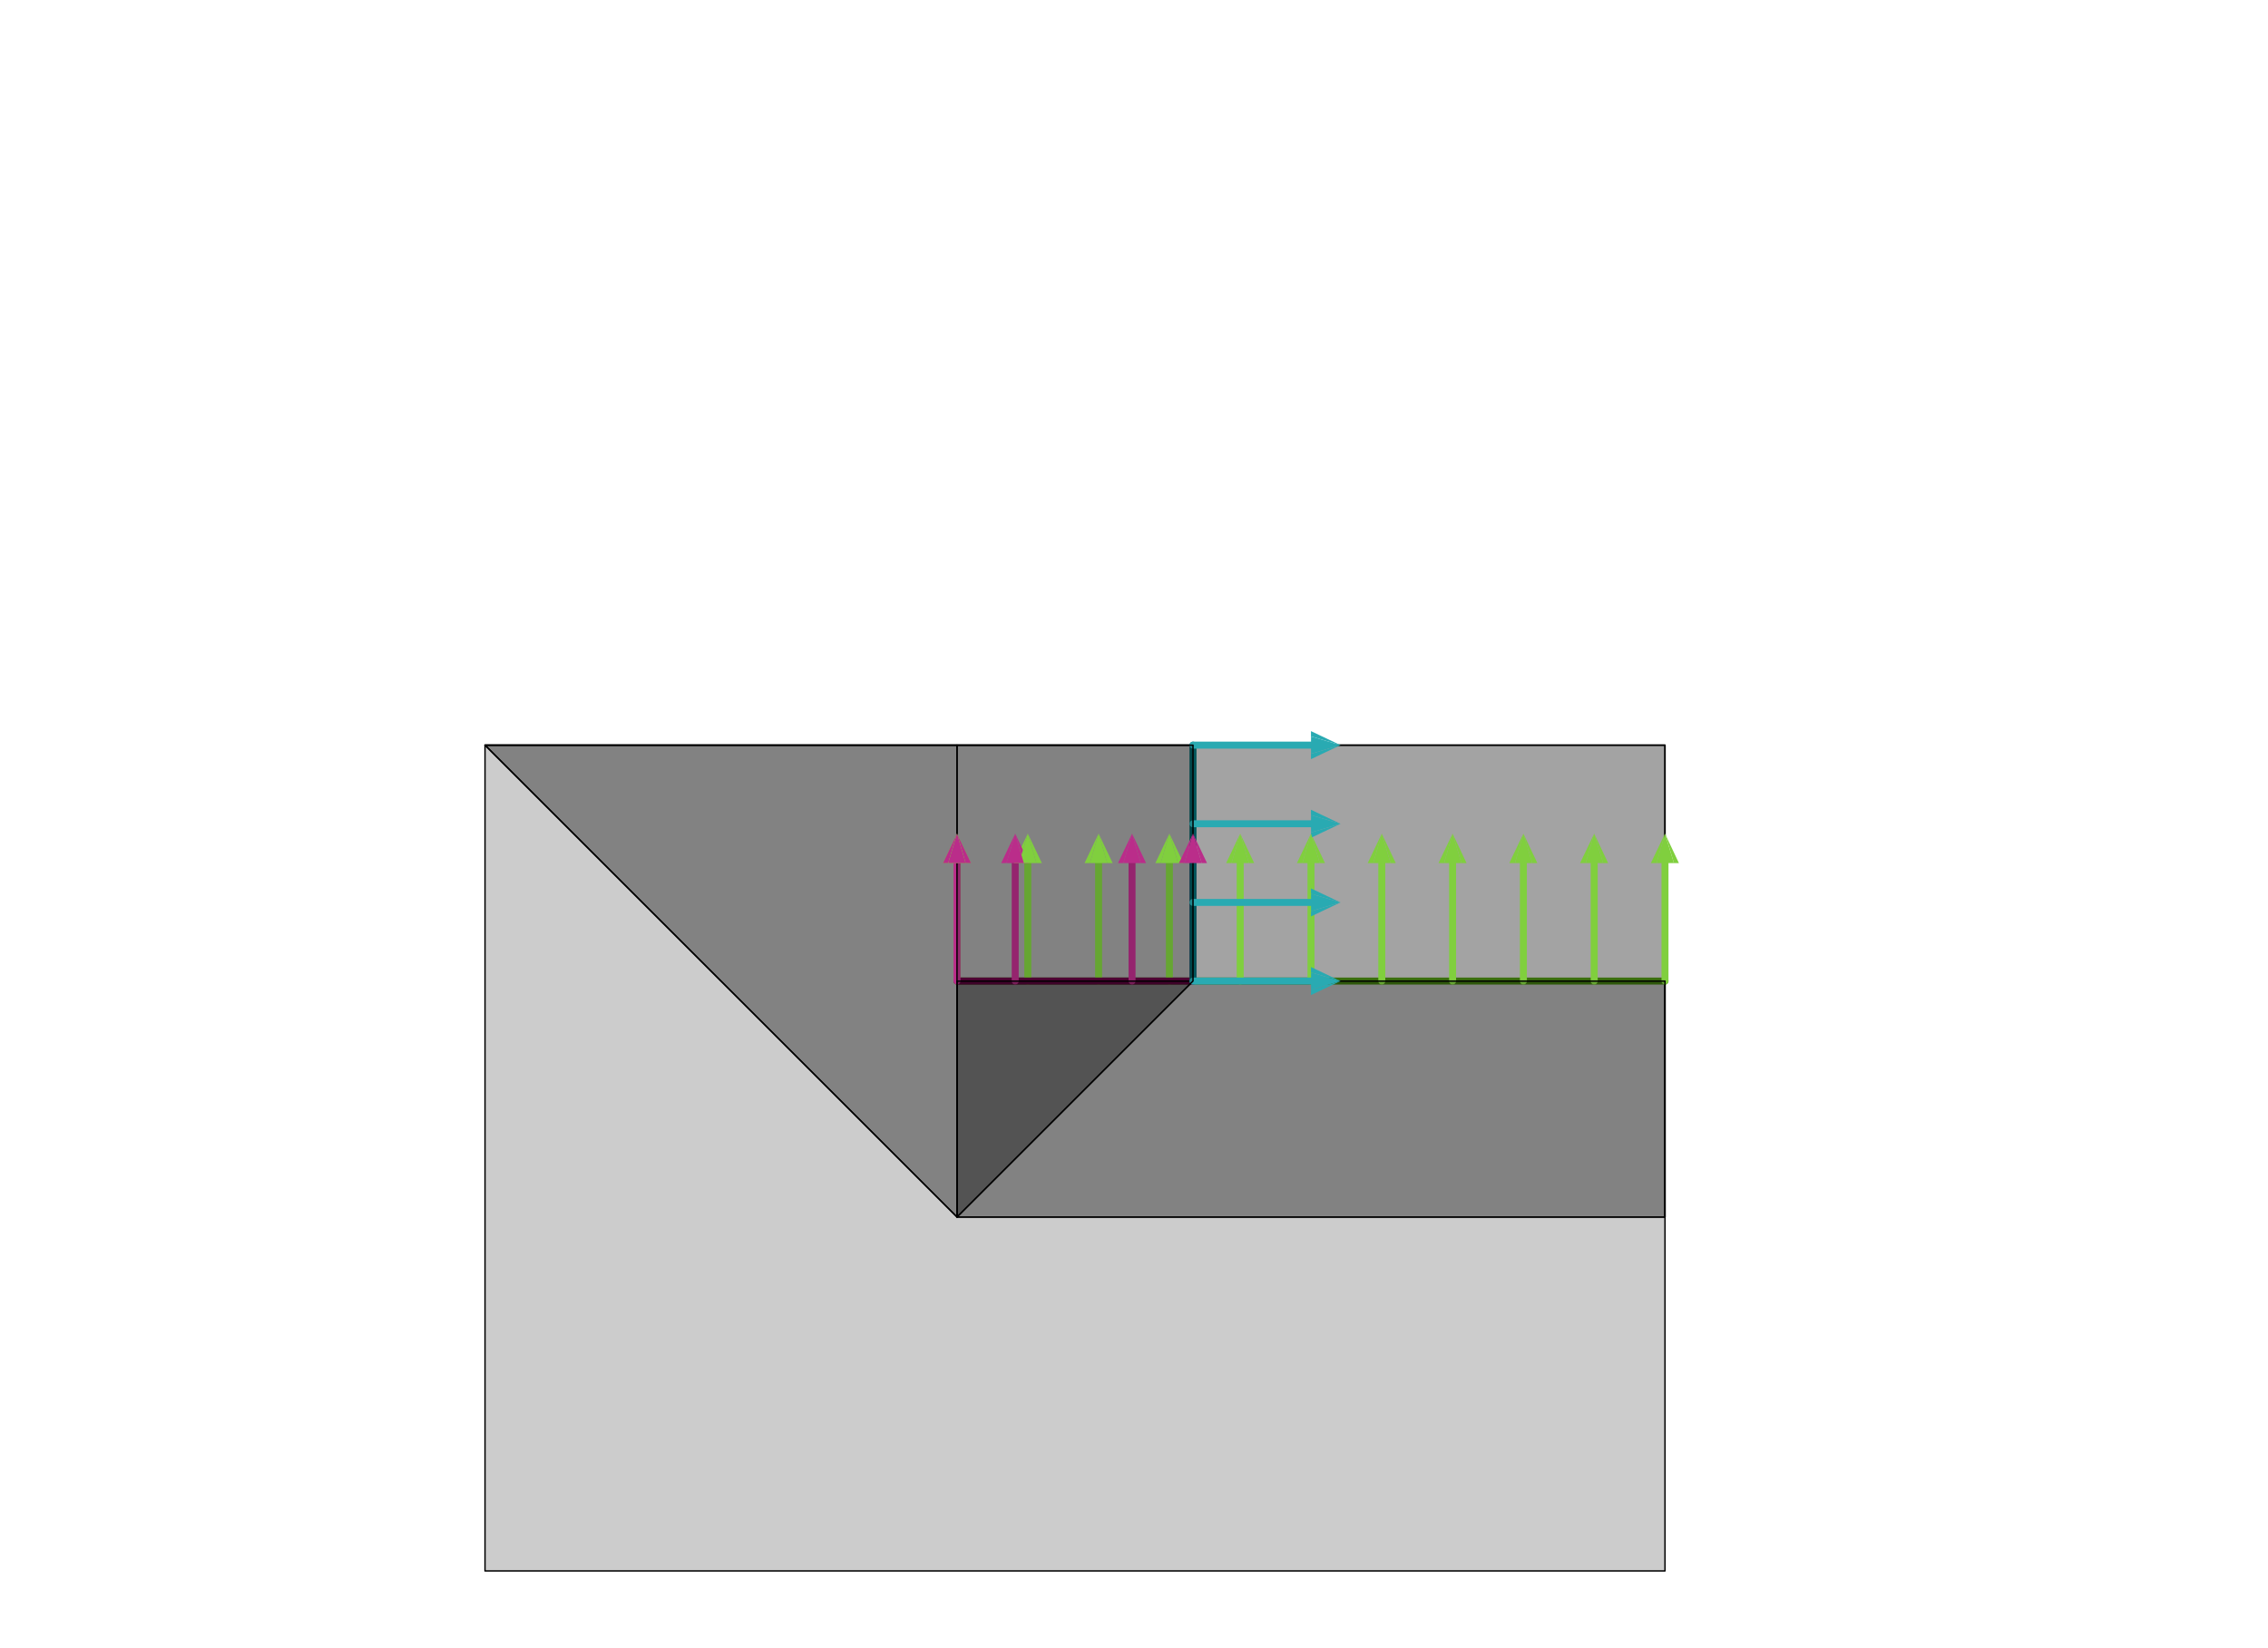
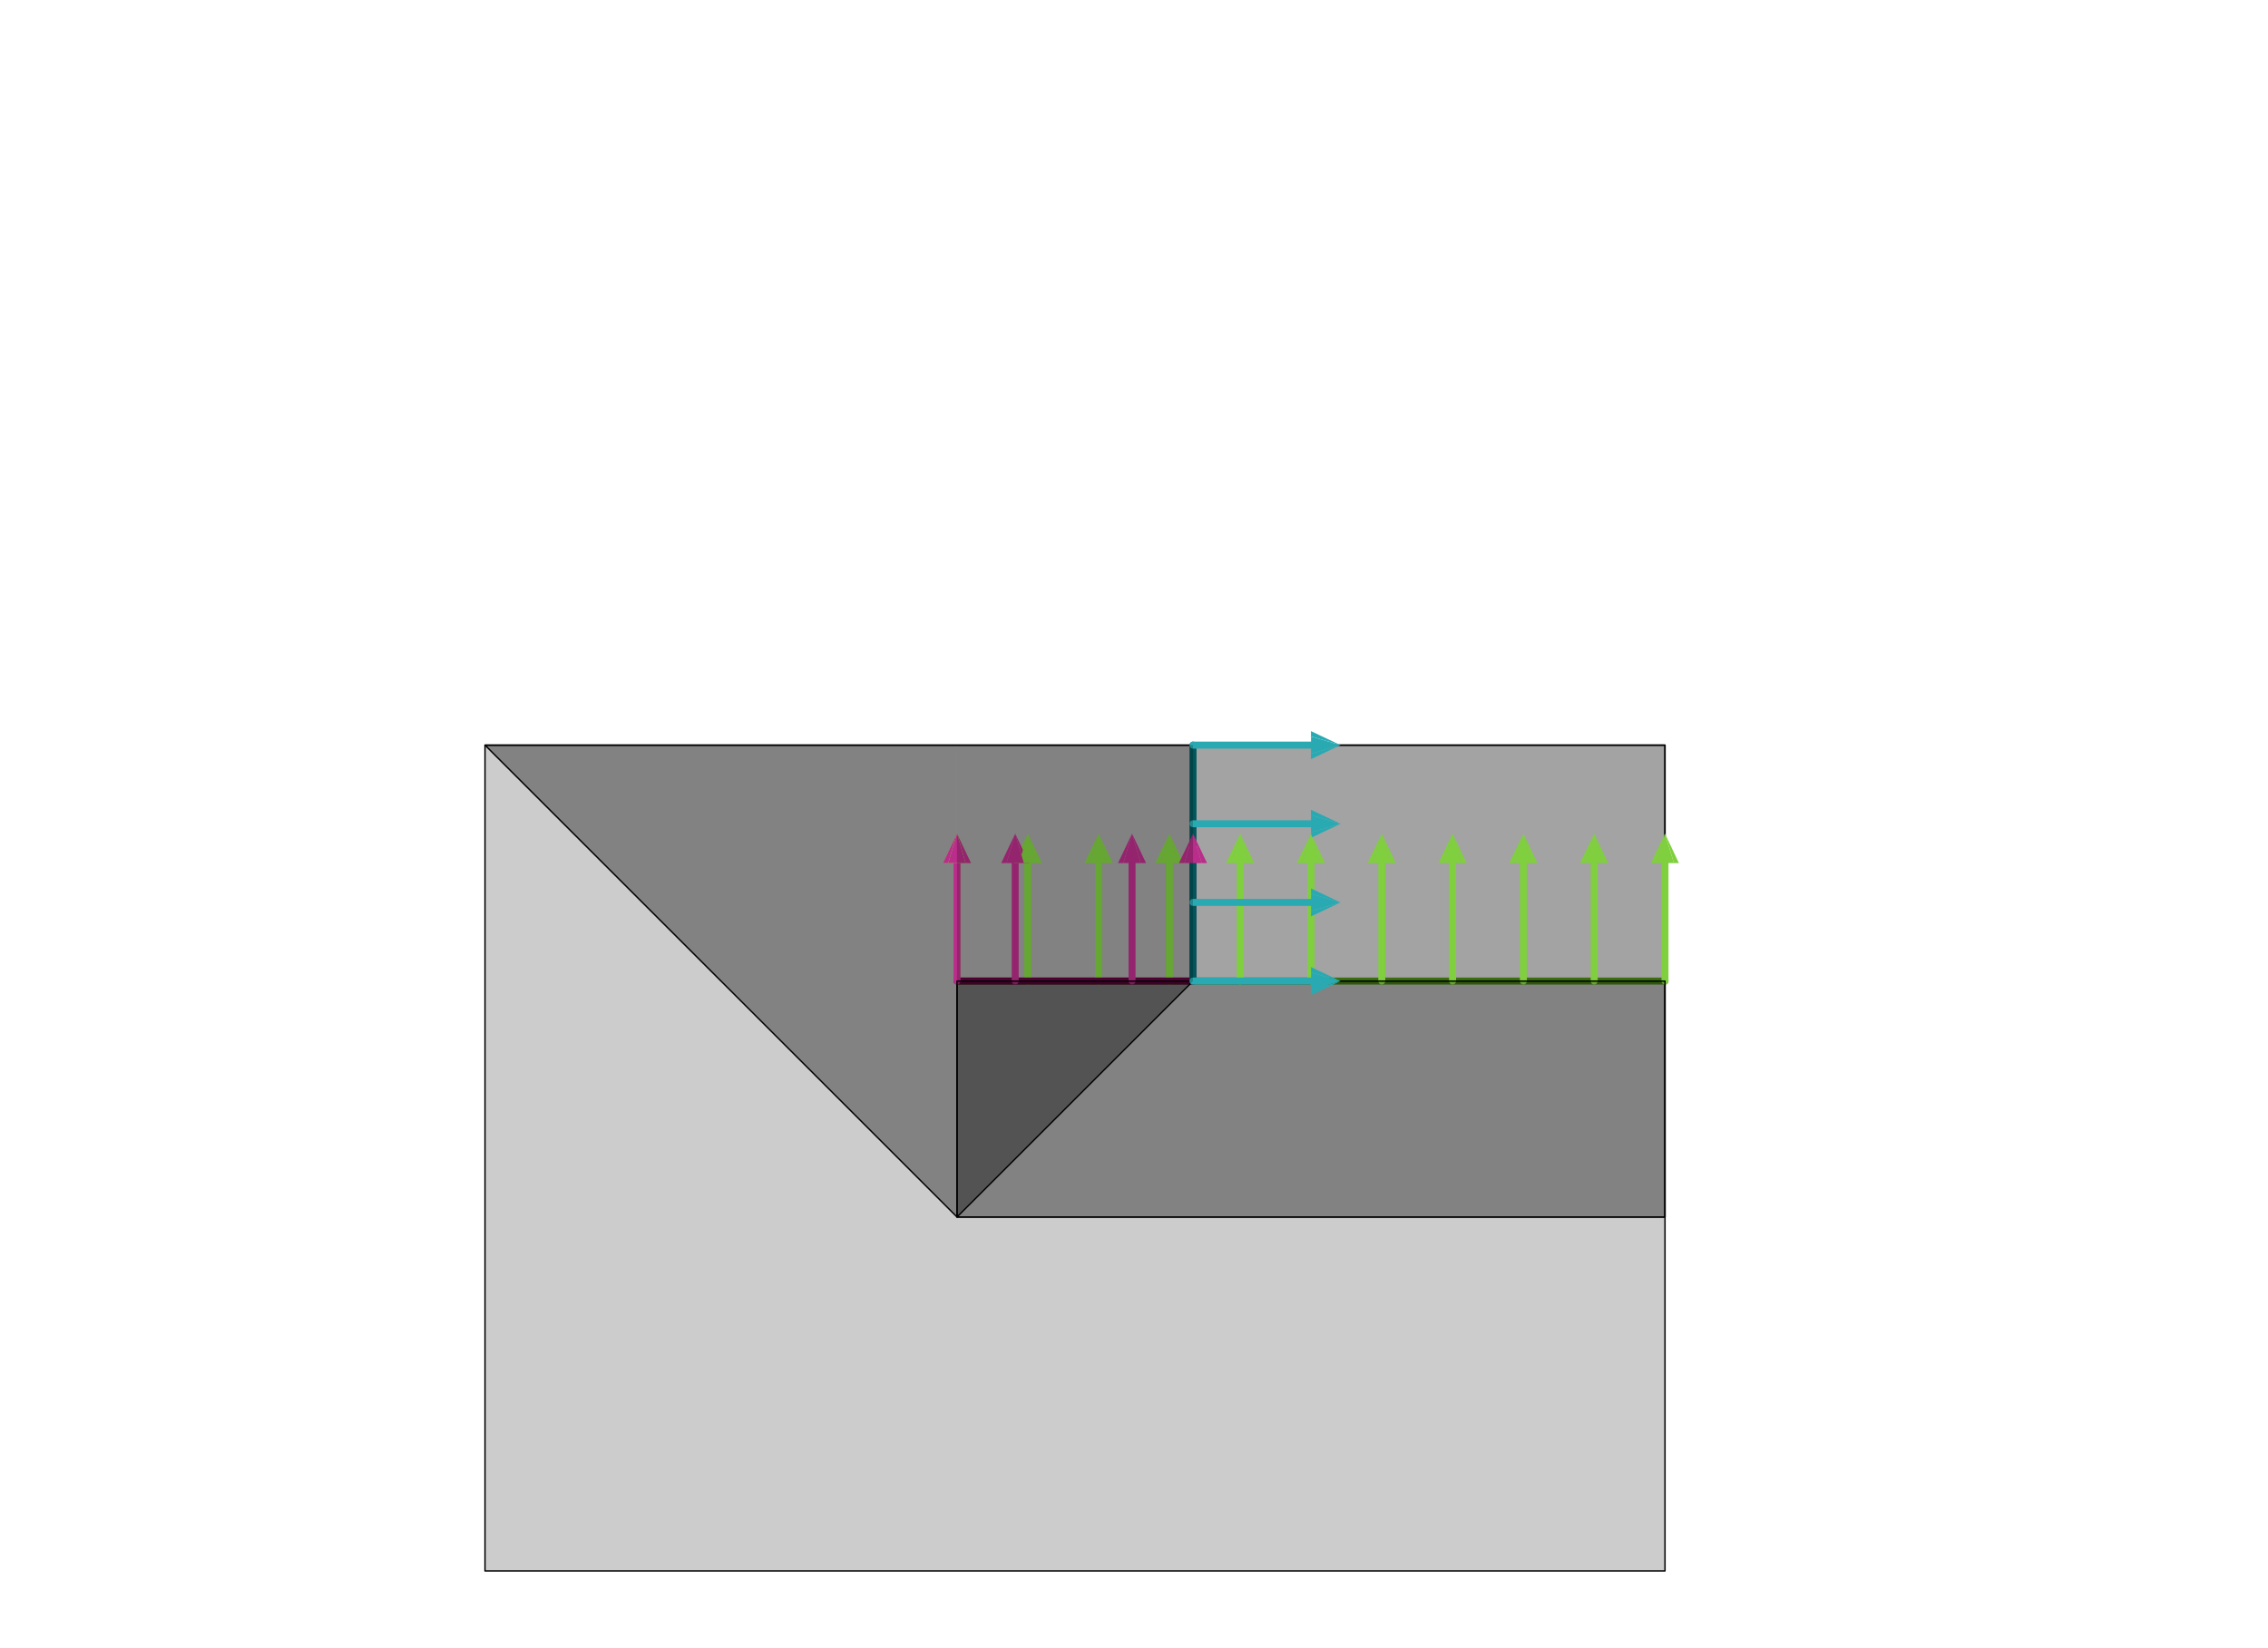
- <svg viewBox="-812 -590 1624 1180" width="1624" height="1180" style="background-color: rgb(255, 255, 255);">
-   <path d="M126.714,102.592L126.66,112.586L126.739,112.657zM126.66,112.586L126.714,122.678L126.739,112.657zM126.714,46.275L126.66,56.293L126.739,56.328zM126.66,56.293L126.714,66.36L126.739,56.328zM126.714,-10.043L126.66,-7.542636029479979e-13L126.739,-7.547351043609701e-13zM126.66,-7.542636029479979e-13L126.714,10.043L126.739,-7.547351043609701e-13zM126.714,-66.36L126.66,-56.293L126.739,-56.328zM126.66,-56.293L126.714,-46.275L126.739,-56.328z" style="fill:rgb(41,170,178)" />
-   <path d="M-464.709,-56.328L380.216,-56.328L380.216,535.119zM-464.709,535.119L380.216,535.119L-464.709,-56.328z" style="fill:rgb(0,0,0); fill-opacity: 0.2" />
-   <path d="M380.216,-56.328L380.216,535.119M-464.709,-56.328L380.216,-56.328M-464.709,535.119L-464.709,-56.328M380.216,535.119L-464.709,535.119" style="fill:none;stroke:rgb(0,0,0);stroke-width:1;stroke-linecap:round" />
-   <path d="M-464.709,-56.328L380.216,-56.328L-126.739,281.642zM-126.739,281.642L380.216,281.642L380.216,-56.328z" style="fill:rgb(0,0,0); fill-opacity: 0.2" />
-   <path d="M380.216,-56.328L-464.709,-56.328M380.216,281.642L380.216,-56.328M-464.709,-56.328L-126.739,281.642M-126.739,281.642L380.216,281.642" style="fill:none;stroke:rgb(0,0,0);stroke-width:1;stroke-linecap:round" />
-   <path d="M-126.739,-56.328L-126.739,281.642L-464.709,-56.328zM-464.709,-56.328L-464.709,-56.328L-126.739,-56.328z" style="fill:rgb(0,0,0); fill-opacity: 0.2" />
-   <path d="M-464.709,-56.328L-126.739,-56.328M-126.739,-56.328L-126.739,281.642M-464.709,-56.328L-464.709,-56.328M-126.739,281.642L-464.709,-56.328" style="fill:none;stroke:rgb(0,0,0);stroke-width:1;stroke-linecap:round" />
-   <path d="M-126.739,112.657L380.216,112.657" style="fill:none;stroke:rgb(58,110,14);stroke-width:5;stroke-linecap:round" />
-   <path d="M380.216,112.657L380.216,28.164M329.521,112.657L329.521,28.164M278.825,112.657L278.825,28.164M228.13,112.657L228.13,28.164M177.434,112.657L177.434,28.164M126.739,112.657L126.739,28.164M76.043,112.657L76.043,28.164M25.348,112.657L25.348,28.164M-25.348,112.657L-25.348,28.164M-76.043,112.657L-76.043,28.164M-126.739,112.657L-126.739,28.164" style="fill:none;stroke:rgb(128,207,62);stroke-width:5;stroke-linecap:round" />
-   <path d="M-126.739,281.642L380.216,281.642L-126.739,112.657zM-126.739,112.657L380.216,112.657L380.216,281.642z" style="fill:rgb(0,0,0); fill-opacity: 0.2" />
-   <path d="M-126.739,281.642L-126.739,112.657M380.216,112.657L380.216,281.642M380.216,281.642L-126.739,281.642M-126.739,112.657L380.216,112.657" style="fill:none;stroke:rgb(0,0,0);stroke-width:1;stroke-linecap:round" />
-   <path d="M42.246,112.657L-126.739,112.657" style="fill:none;stroke:rgb(97,2,64);stroke-width:5;stroke-linecap:round" />
-   <path d="M-126.739,112.657L-126.739,28.164M-85.063,112.657L-85.063,28.164M-1.402,112.657L-1.402,28.164M42.246,112.657L42.246,28.164" style="fill:none;stroke:rgb(186,45,138);stroke-width:5;stroke-linecap:round" />
-   <path d="M-126.739,281.642L-126.739,281.642L42.246,112.657zM42.246,112.657L-126.739,112.657L-126.739,281.642z" style="fill:rgb(0,0,0); fill-opacity: 0.2" />
-   <path d="M-126.739,112.657L-126.739,281.642M-126.739,281.642L42.246,112.657M-126.739,281.642L-126.739,281.642M42.246,112.657L-126.739,112.657" style="fill:none;stroke:rgb(0,0,0);stroke-width:1;stroke-linecap:round" />
-   <path d="M42.246,-56.328L42.246,112.657" style="fill:none;stroke:rgb(0,86,91);stroke-width:5;stroke-linecap:round" />
-   <path d="M42.246,112.657L126.739,112.657M42.246,56.328L126.739,56.328M42.246,-7.547351043609701e-13L126.739,-7.734962029807517e-13M42.246,-56.328L126.739,-56.328" style="fill:none;stroke:rgb(41,170,178);stroke-width:5;stroke-linecap:round" />
-   <path d="M42.246,-56.328L42.246,112.657L-126.739,281.642zM-126.739,-56.328L-126.739,281.642L42.246,-56.328z" style="fill:rgb(0,0,0); fill-opacity: 0.2" />
-   <path d="M42.246,-56.328L42.246,112.657M42.246,112.657L-126.739,281.642M-126.739,281.642L-126.739,-56.328M-126.739,-56.328L42.246,-56.328" style="fill:none;stroke:rgb(0,0,0);stroke-width:1;stroke-linecap:round" />
-   <path d="M370.1,28.159L374.197,28.178L380.216,7.041zM386.62,28.178L390.185,28.159L380.216,7.041zM335.898,28.178L339.5,28.159L329.521,7.041zM319.414,28.159L323.476,28.178L329.521,7.041zM268.729,28.159L272.755,28.178L278.825,7.041zM285.177,28.178L288.814,28.159L278.825,7.041zM234.456,28.178L238.128,28.159L228.13,7.041zM218.043,28.159L222.034,28.178L228.13,7.041zM167.357,28.159L171.313,28.178L177.434,7.041zM183.735,28.178L187.443,28.159L177.434,7.041zM116.672,28.159L120.592,28.178L126.739,7.041zM133.014,28.178L136.757,28.159L126.739,7.041zM65.986,28.159L69.871,28.178L76.043,7.041zM82.293,28.178L86.071,28.159L76.043,7.041zM31.572,28.178L35.386,28.159L25.348,7.041zM15.3,28.159L19.149,28.178L25.348,7.041zM-19.149,28.178L-15.3,28.159L-25.348,7.041zM-35.386,28.159L-31.572,28.178L-25.348,7.041zM-69.871,28.178L-65.986,28.159L-76.043,7.041zM-86.071,28.159L-82.293,28.178L-76.043,7.041zM-136.757,28.159L-133.014,28.178L-126.739,7.041zM-120.592,28.178L-116.672,28.159L-126.739,7.041z" style="fill:rgb(128,207,62)" />
-   <path d="M-120.592,28.178L-116.672,28.159L-126.739,7.041zM-136.757,28.159L-133.014,28.178L-126.739,7.041zM-78.895,28.178L-75.004,28.159L-85.063,7.041zM-95.089,28.159L-91.317,28.178L-85.063,7.041zM4.809,28.178L8.641,28.159L-1.402,7.041zM-11.444,28.159L-7.613,28.178L-1.402,7.041zM48.479,28.178L52.281,28.159L42.246,7.041zM32.195,28.159L36.057,28.178L42.246,7.041z" style="fill:rgb(186,45,138)" />
-   <path d="M126.803,118.925L126.714,122.678L147.862,112.657zM126.714,102.592L126.803,106.503L147.862,112.657zM126.803,106.503L126.714,102.592L126.739,112.657zM126.714,122.678L126.803,118.925L126.739,112.657zM126.803,62.568L126.714,66.36L147.862,56.328zM126.803,50.146L126.714,46.275L126.739,56.328zM126.714,66.36L126.803,62.568L126.739,56.328zM126.714,46.275L126.803,50.146L147.862,56.328zM126.714,-10.043L126.803,-6.211L147.862,-7.547351043609701e-13zM126.714,10.043L126.803,6.211L126.739,-7.547351043609701e-13zM126.803,6.211L126.714,10.043L147.862,-7.547351043609701e-13zM126.803,-6.211L126.714,-10.043L126.739,-7.547351043609701e-13zM126.714,-46.275L126.803,-50.146L126.739,-56.328zM126.803,-50.146L126.714,-46.275L147.862,-56.328zM126.714,-66.36L126.803,-62.568L147.862,-56.328zM126.803,-62.568L126.714,-66.36L126.739,-56.328z" style="fill:rgb(41,170,178)" />
-   <path d="M374.197,28.178L386.62,28.178L380.216,7.041zM323.476,28.178L335.898,28.178L329.521,7.041zM272.755,28.178L285.177,28.178L278.825,7.041zM222.034,28.178L234.456,28.178L228.13,7.041zM171.313,28.178L183.735,28.178L177.434,7.041zM120.592,28.178L133.014,28.178L126.739,7.041zM69.871,28.178L82.293,28.178L76.043,7.041zM19.149,28.178L31.572,28.178L25.348,7.041zM-31.572,28.178L-19.149,28.178L-25.348,7.041zM-82.293,28.178L-69.871,28.178L-76.043,7.041zM-133.014,28.178L-120.592,28.178L-126.739,7.041z" style="fill:rgb(128,207,62)" />
-   <path d="M-133.014,28.178L-120.592,28.178L-126.739,7.041zM-91.317,28.178L-78.895,28.178L-85.063,7.041zM-7.613,28.178L4.809,28.178L-1.402,7.041zM36.057,28.178L48.479,28.178L42.246,7.041z" style="fill:rgb(186,45,138)" />
-   <path d="M126.803,118.925L126.803,106.503L126.739,112.657zM126.803,106.503L126.803,118.925L147.862,112.657zM126.803,62.568L126.803,50.146L126.739,56.328zM126.803,50.146L126.803,62.568L147.862,56.328zM126.803,-6.211L126.803,6.211L147.862,-7.547351043609701e-13zM126.803,6.211L126.803,-6.211L126.739,-7.547351043609701e-13zM126.803,-50.146L126.803,-62.568L126.739,-56.328zM126.803,-62.568L126.803,-50.146L147.862,-56.328z" style="fill:rgb(41,170,178)" />
+ <svg xmlns="http://www.w3.org/2000/svg" viewBox="-812 -590 1624 1180" width="1624" height="1180" style="background-color: rgb(255, 255, 255);" version="1.1" id="svg52">
+   <defs id="defs56" />
+   <path d="M126.714,102.592L126.66,112.586L126.739,112.657zM126.66,112.586L126.714,122.678L126.739,112.657zM126.714,46.275L126.66,56.293L126.739,56.328zM126.66,56.293L126.714,66.36L126.739,56.328zM126.714,-10.043L126.66,-7.542636029479979e-13L126.739,-7.547351043609701e-13zM126.66,-7.542636029479979e-13L126.714,10.043L126.739,-7.547351043609701e-13zM126.714,-66.36L126.66,-56.293L126.739,-56.328zM126.66,-56.293L126.714,-46.275L126.739,-56.328z" style="fill:rgb(41,170,178)" id="path2" />
+   <path d="M-464.709,-56.328L380.216,-56.328L380.216,535.119zM-464.709,535.119L380.216,535.119L-464.709,-56.328z" style="fill:rgb(0,0,0); fill-opacity: 0.2" id="path4" />
+   <path d="M380.216,-56.328L380.216,535.119M-464.709,-56.328L380.216,-56.328M-464.709,535.119L-464.709,-56.328M380.216,535.119L-464.709,535.119" style="fill:none;stroke:rgb(0,0,0);stroke-width:1;stroke-linecap:round" id="path6" />
+   <path d="M-464.709,-56.328L380.216,-56.328L-126.739,281.642zM-126.739,281.642L380.216,281.642L380.216,-56.328z" style="fill:rgb(0,0,0); fill-opacity: 0.2" id="path8" />
+   <path d="M380.216,-56.328L-464.709,-56.328M380.216,281.642L380.216,-56.328M-464.709,-56.328L-126.739,281.642M-126.739,281.642L380.216,281.642" style="fill:none;stroke:rgb(0,0,0);stroke-width:1;stroke-linecap:round" id="path10" />
+   <path d="M-126.739,-56.328L-126.739,281.642L-464.709,-56.328zM-464.709,-56.328L-464.709,-56.328L-126.739,-56.328z" style="fill:rgb(0,0,0); fill-opacity: 0.2" id="path12" />
+   <path d="M-126.739,112.657L380.216,112.657" style="fill:none;stroke:rgb(58,110,14);stroke-width:5;stroke-linecap:round" id="path16" />
+   <path d="M380.216,112.657L380.216,28.164M329.521,112.657L329.521,28.164M278.825,112.657L278.825,28.164M228.13,112.657L228.13,28.164M177.434,112.657L177.434,28.164M126.739,112.657L126.739,28.164M76.043,112.657L76.043,28.164M25.348,112.657L25.348,28.164M-25.348,112.657L-25.348,28.164M-76.043,112.657L-76.043,28.164M-126.739,112.657L-126.739,28.164" style="fill:none;stroke:rgb(128,207,62);stroke-width:5;stroke-linecap:round" id="path18" />
+   <path d="M-126.739,281.642L380.216,281.642L-126.739,112.657zM-126.739,112.657L380.216,112.657L380.216,281.642z" style="fill:rgb(0,0,0); fill-opacity: 0.2" id="path20" />
+   <path d="M-126.739,281.642L-126.739,112.657M380.216,112.657L380.216,281.642M380.216,281.642L-126.739,281.642M-126.739,112.657L380.216,112.657" style="fill:none;stroke:rgb(0,0,0);stroke-width:1;stroke-linecap:round" id="path22" />
+   <path d="M42.246,112.657L-126.739,112.657" style="fill:none;stroke:rgb(97,2,64);stroke-width:5;stroke-linecap:round" id="path24" />
+   <path d="M-126.739,112.657L-126.739,28.164M-85.063,112.657L-85.063,28.164M-1.402,112.657L-1.402,28.164M42.246,112.657L42.246,28.164" style="fill:none;stroke:rgb(186,45,138);stroke-width:5;stroke-linecap:round" id="path26" />
+   <path d="M-126.739,281.642L-126.739,281.642L42.246,112.657zM42.246,112.657L-126.739,112.657L-126.739,281.642z" style="fill:rgb(0,0,0); fill-opacity: 0.2" id="path28" />
+   <path d="M-126.739,112.657L-126.739,281.642M-126.739,281.642L42.246,112.657M-126.739,281.642L-126.739,281.642M42.246,112.657L-126.739,112.657" style="fill:none;stroke:rgb(0,0,0);stroke-width:1;stroke-linecap:round" id="path30" />
+   <path d="M42.246,-56.328L42.246,112.657" style="fill:none;stroke:rgb(0,86,91);stroke-width:5;stroke-linecap:round" id="path32" />
+   <path d="M42.246,112.657L126.739,112.657M42.246,56.328L126.739,56.328M42.246,-7.547351043609701e-13L126.739,-7.734962029807517e-13M42.246,-56.328L126.739,-56.328" style="fill:none;stroke:rgb(41,170,178);stroke-width:5;stroke-linecap:round" id="path34" />
+   <path d="M370.1,28.159L374.197,28.178L380.216,7.041zM386.62,28.178L390.185,28.159L380.216,7.041zM335.898,28.178L339.5,28.159L329.521,7.041zM319.414,28.159L323.476,28.178L329.521,7.041zM268.729,28.159L272.755,28.178L278.825,7.041zM285.177,28.178L288.814,28.159L278.825,7.041zM234.456,28.178L238.128,28.159L228.13,7.041zM218.043,28.159L222.034,28.178L228.13,7.041zM167.357,28.159L171.313,28.178L177.434,7.041zM183.735,28.178L187.443,28.159L177.434,7.041zM116.672,28.159L120.592,28.178L126.739,7.041zM133.014,28.178L136.757,28.159L126.739,7.041zM65.986,28.159L69.871,28.178L76.043,7.041zM82.293,28.178L86.071,28.159L76.043,7.041zM31.572,28.178L35.386,28.159L25.348,7.041zM15.3,28.159L19.149,28.178L25.348,7.041zM-19.149,28.178L-15.3,28.159L-25.348,7.041zM-35.386,28.159L-31.572,28.178L-25.348,7.041zM-69.871,28.178L-65.986,28.159L-76.043,7.041zM-86.071,28.159L-82.293,28.178L-76.043,7.041zM-136.757,28.159L-133.014,28.178L-126.739,7.041zM-120.592,28.178L-116.672,28.159L-126.739,7.041z" style="fill:rgb(128,207,62)" id="path40" />
+   <path d="M-120.592,28.178L-116.672,28.159L-126.739,7.041zM-136.757,28.159L-133.014,28.178L-126.739,7.041zM-78.895,28.178L-75.004,28.159L-85.063,7.041zM-95.089,28.159L-91.317,28.178L-85.063,7.041zM4.809,28.178L8.641,28.159L-1.402,7.041zM-11.444,28.159L-7.613,28.178L-1.402,7.041zM48.479,28.178L52.281,28.159L42.246,7.041zM32.195,28.159L36.057,28.178L42.246,7.041z" style="fill:rgb(186,45,138)" id="path42" />
+   <path d="M126.803,118.925L126.714,122.678L147.862,112.657zM126.714,102.592L126.803,106.503L147.862,112.657zM126.803,106.503L126.714,102.592L126.739,112.657zM126.714,122.678L126.803,118.925L126.739,112.657zM126.803,62.568L126.714,66.36L147.862,56.328zM126.803,50.146L126.714,46.275L126.739,56.328zM126.714,66.36L126.803,62.568L126.739,56.328zM126.714,46.275L126.803,50.146L147.862,56.328zM126.714,-10.043L126.803,-6.211L147.862,-7.547351043609701e-13zM126.714,10.043L126.803,6.211L126.739,-7.547351043609701e-13zM126.803,6.211L126.714,10.043L147.862,-7.547351043609701e-13zM126.803,-6.211L126.714,-10.043L126.739,-7.547351043609701e-13zM126.714,-46.275L126.803,-50.146L126.739,-56.328zM126.803,-50.146L126.714,-46.275L147.862,-56.328zM126.714,-66.36L126.803,-62.568L147.862,-56.328zM126.803,-62.568L126.714,-66.36L126.739,-56.328z" style="fill:rgb(41,170,178)" id="path44" />
+   <path d="M374.197,28.178L386.62,28.178L380.216,7.041zM323.476,28.178L335.898,28.178L329.521,7.041zM272.755,28.178L285.177,28.178L278.825,7.041zM222.034,28.178L234.456,28.178L228.13,7.041zM171.313,28.178L183.735,28.178L177.434,7.041zM120.592,28.178L133.014,28.178L126.739,7.041zM69.871,28.178L82.293,28.178L76.043,7.041zM19.149,28.178L31.572,28.178L25.348,7.041zM-31.572,28.178L-19.149,28.178L-25.348,7.041zM-82.293,28.178L-69.871,28.178L-76.043,7.041zM-133.014,28.178L-120.592,28.178L-126.739,7.041z" style="fill:rgb(128,207,62)" id="path46" />
+   <path d="M-133.014,28.178L-120.592,28.178L-126.739,7.041zM-91.317,28.178L-78.895,28.178L-85.063,7.041zM-7.613,28.178L4.809,28.178L-1.402,7.041zM36.057,28.178L48.479,28.178L42.246,7.041z" style="fill:rgb(186,45,138)" id="path48" />
+   <path d="M126.803,118.925L126.803,106.503L126.739,112.657zM126.803,106.503L126.803,118.925L147.862,112.657zM126.803,62.568L126.803,50.146L126.739,56.328zM126.803,50.146L126.803,62.568L147.862,56.328zM126.803,-6.211L126.803,6.211L147.862,-7.547351043609701e-13zM126.803,6.211L126.803,-6.211L126.739,-7.547351043609701e-13zM126.803,-50.146L126.803,-62.568L126.739,-56.328zM126.803,-62.568L126.803,-50.146L147.862,-56.328z" style="fill:rgb(41,170,178)" id="path50" />
+   <path d="M 42.246,-56.328 V 112.657 L -126.739,281.642 Z m -168.985,0 V 281.642 L 42.246,-56.328 Z" style="fill:#000000;fill-opacity:0.2" id="path36" />
</svg>
